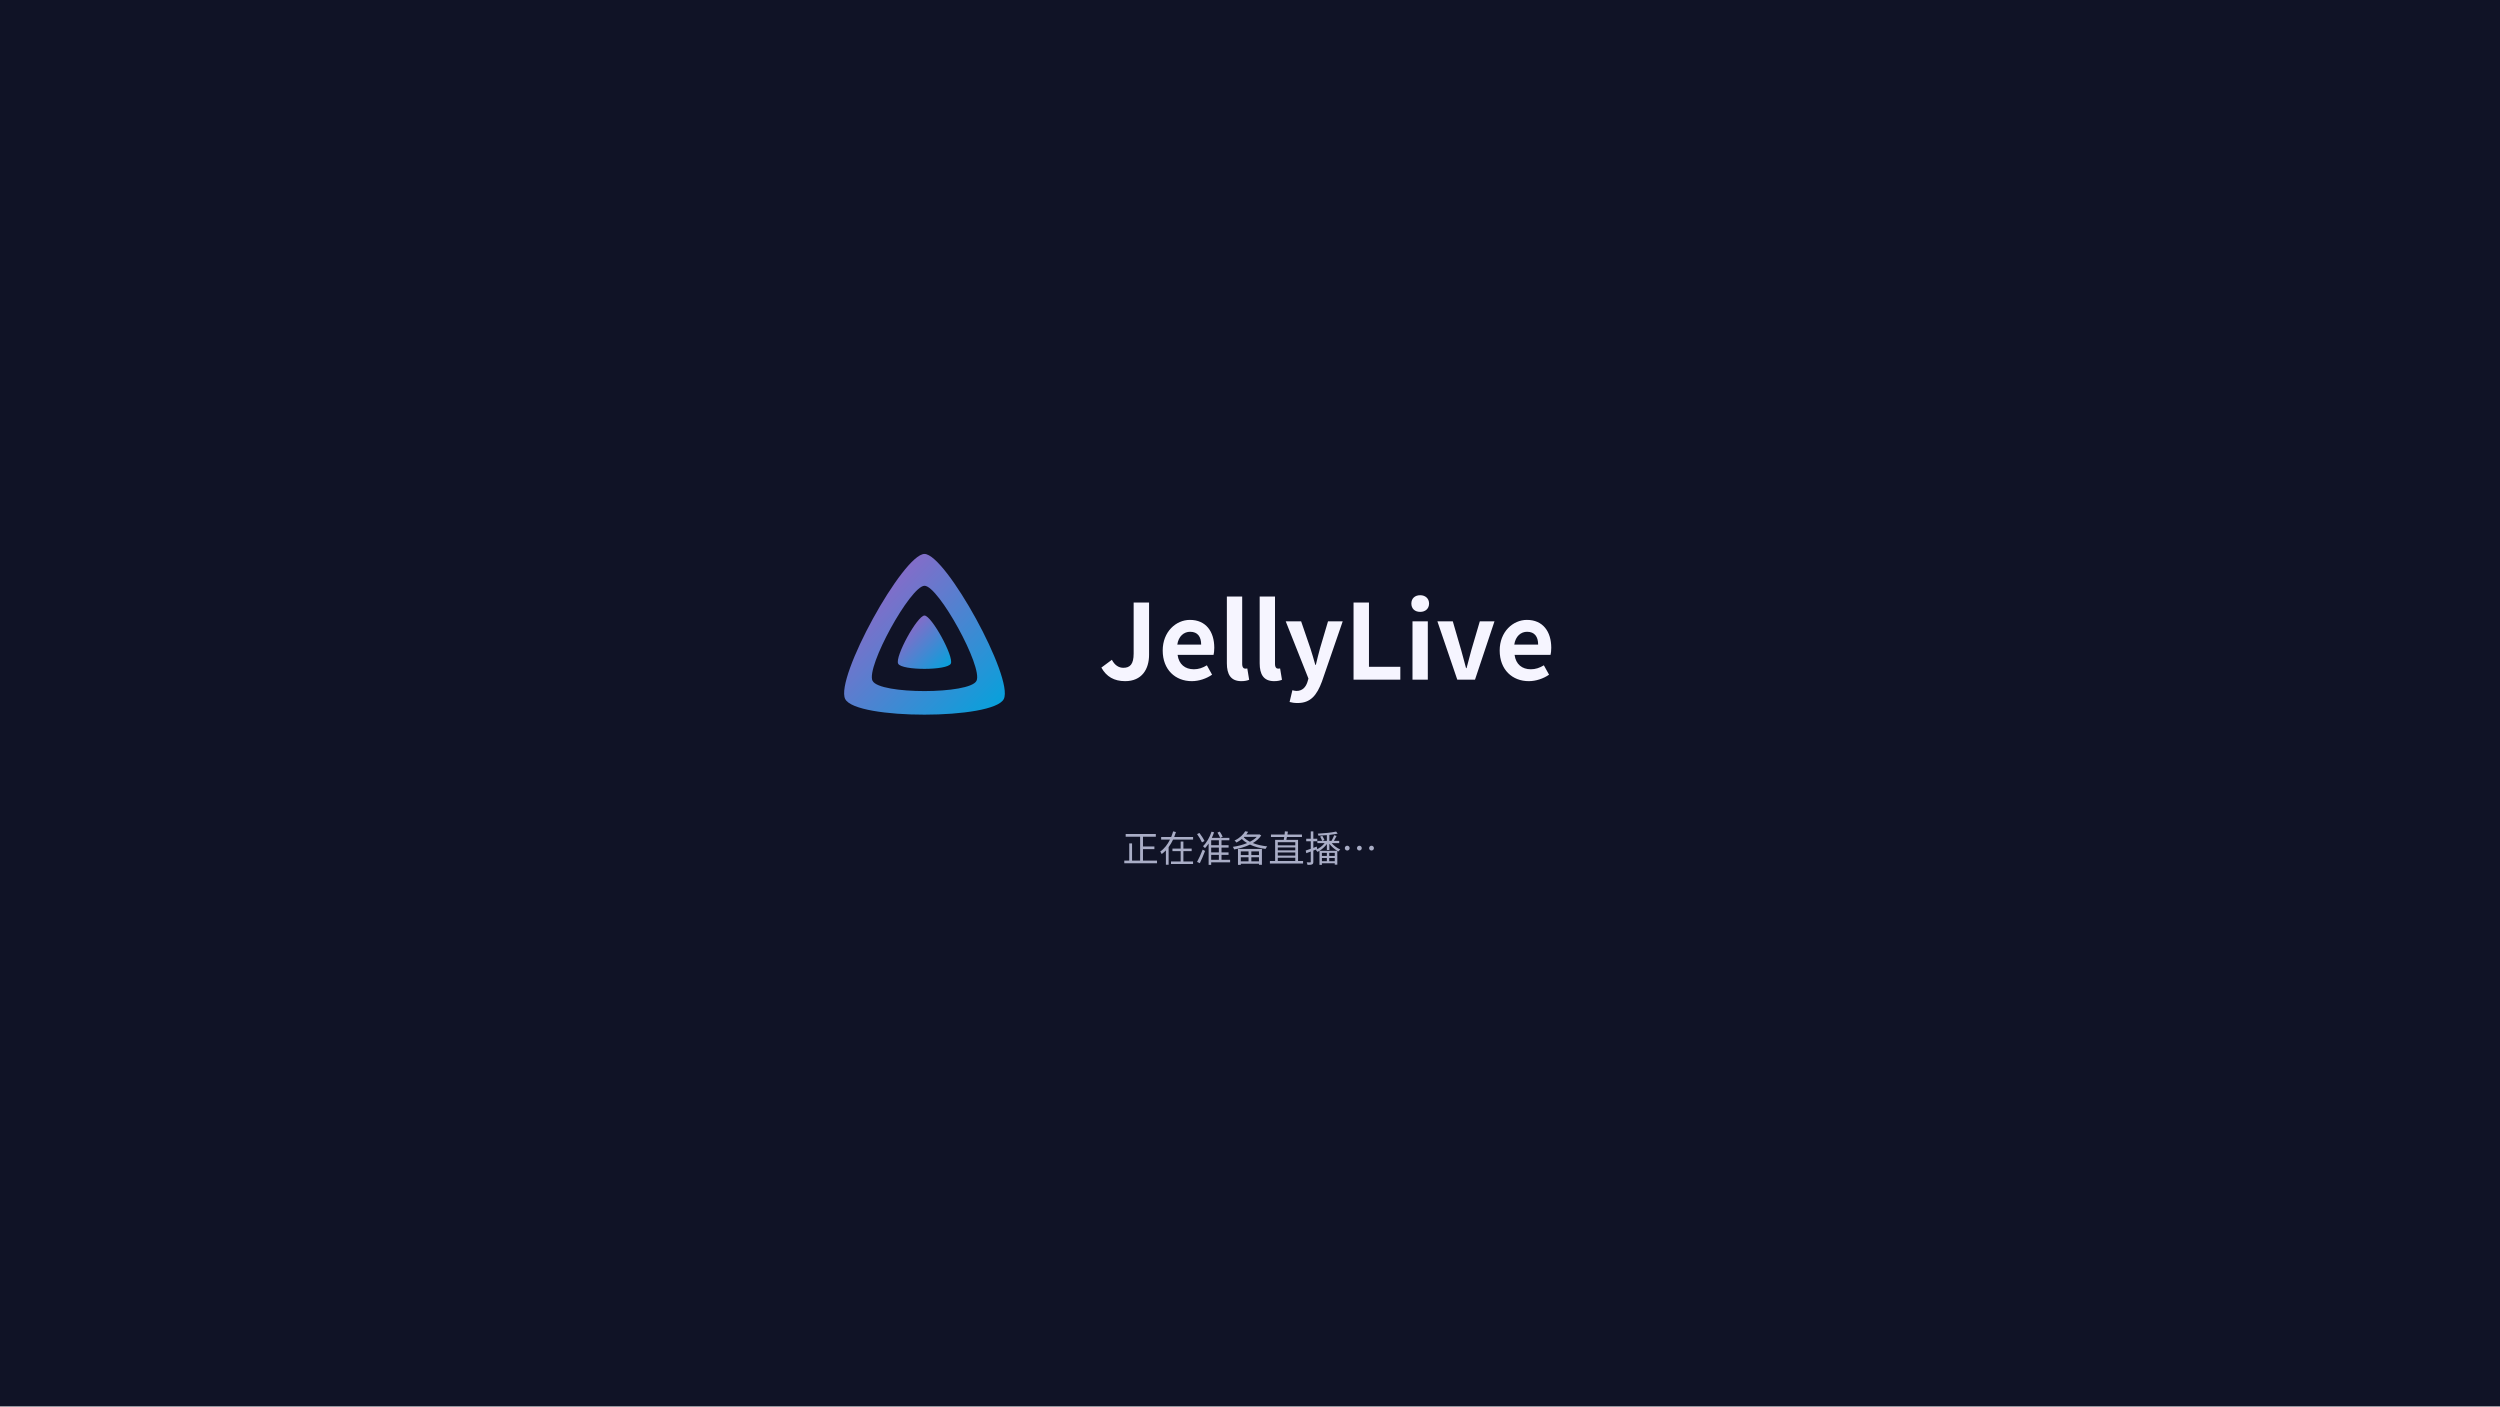
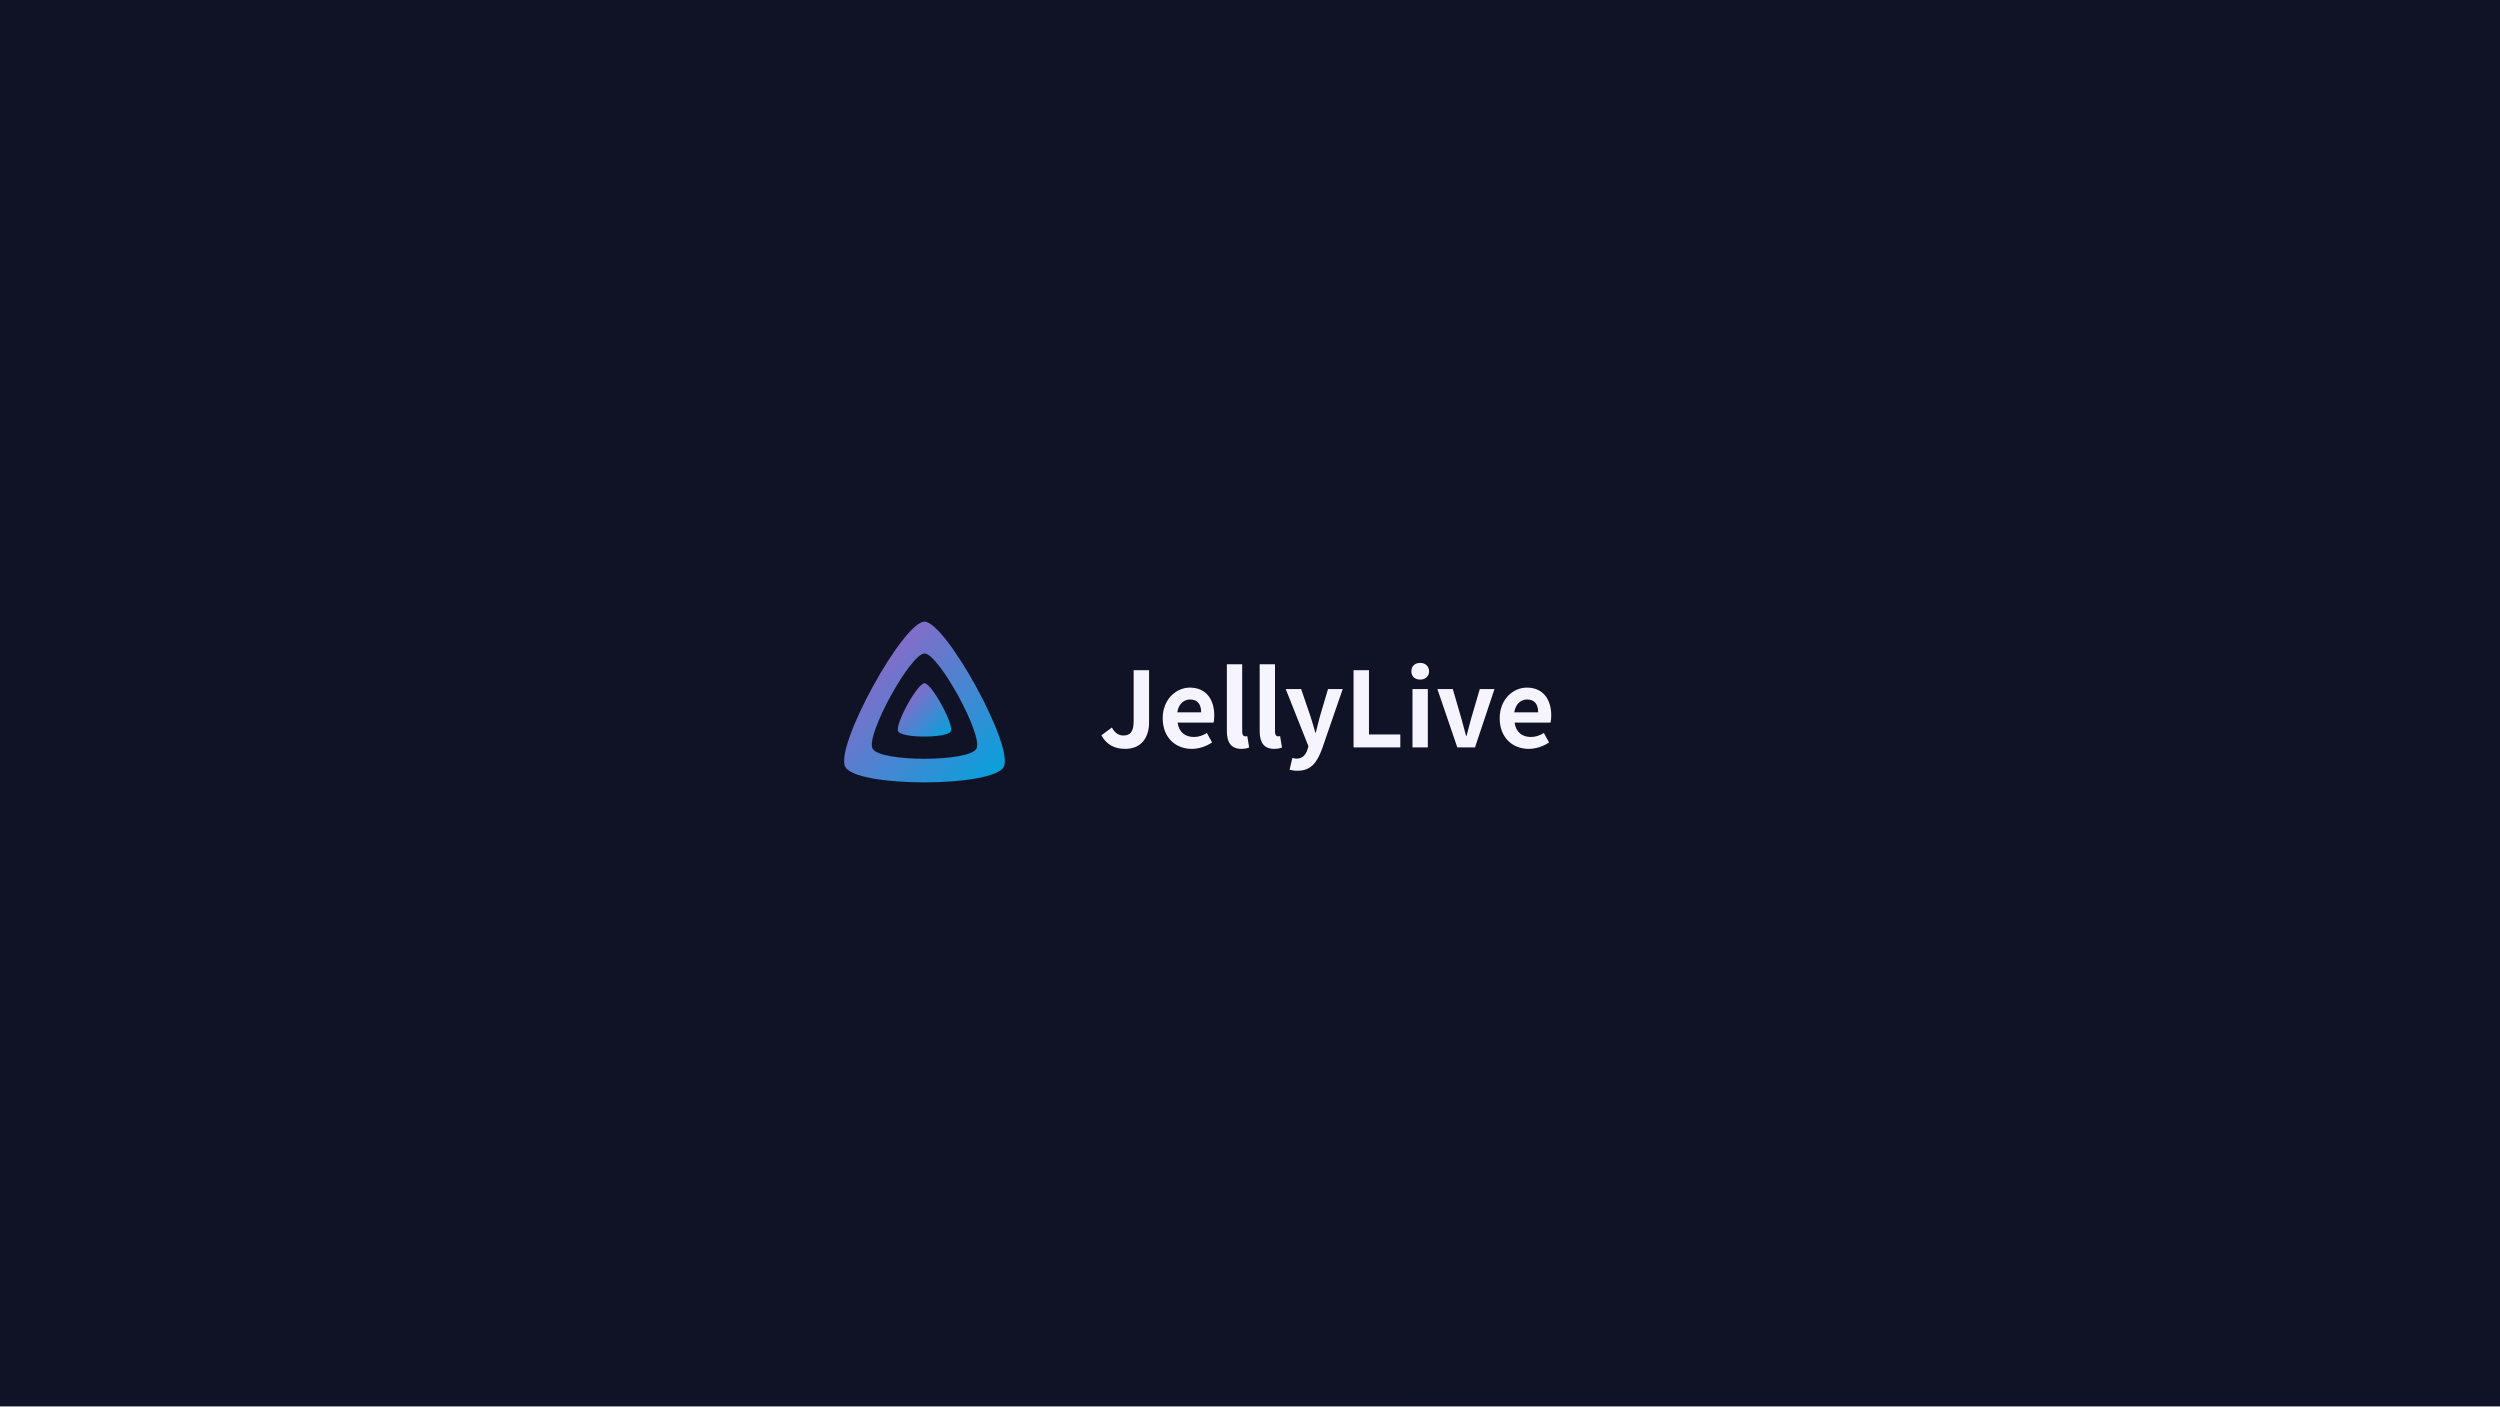
<svg xmlns="http://www.w3.org/2000/svg" width="1920" height="1080" viewBox="0 0 1920 1080" role="img" aria-labelledby="title desc">
  <defs>
    <linearGradient id="bg" x2="1" y2="1">
      <stop stop-color="#101326" />
      <stop offset="1" stop-color="#080c18" />
    </linearGradient>
    <linearGradient id="purple" x2="1" y2="1">
      <stop stop-color="#6652d5" />
      <stop offset="1" stop-color="#3a327d" />
    </linearGradient>
  </defs>
  <g font-family="Noto Sans CJK SC, Microsoft YaHei, sans-serif">
    <rect width="1920" height="1080" fill="url(#bg)" />
    <rect x="0" y="0" width="1920" height="1080" rx="0" fill="#101326" stroke="none" stroke-width="1" />
    <defs>
      <linearGradient id="jellyfin-gradient" x1="0" y1="0" x2="1" y2="1">
        <stop stop-color="#AA5CC3" />
        <stop offset="1" stop-color="#00A4DC" />
      </linearGradient>
    </defs>
-     <svg x="620" y="398" width="180" height="180" viewBox="-16 -16 105 105">
+     <svg x="620" y="450" width="180" height="180" viewBox="-16 -16 105 105">
      <g fill="url(#jellyfin-gradient)" fill-rule="evenodd">
        <path d="M0.98,65C-3.69,55.61 26.98,0 36.5,0c9.53,0 40.15,55.71 35.53,65s-66.37,9.39 -71.04,0m12.26,-8.15c3.07,6.15 43.52,6.08 46.55,0 3.03,-6.09 -17.03,-42.59 -23.27,-42.59S10.17,50.69 13.23,56.85z" />
        <path d="M24.71,49.16c-1.55,-3.12 8.63,-21.57 11.79,-21.57 3.17,0 13.32,18.49 11.79,21.57 -1.53,3.08 -22.02,3.12 -23.58,0z" />
      </g>
    </svg>
-     <text x="844" y="522" fill="#f6f5ff" font-size="80" font-weight="650">JellyLive</text>
-     <text x="960" y="662" text-anchor="middle" fill="#a9adc6" font-size="28">正在准备直播…</text>
+     <text x="844" y="574" fill="#f6f5ff" font-size="80" font-weight="650">JellyLive</text>
  </g>
</svg>
